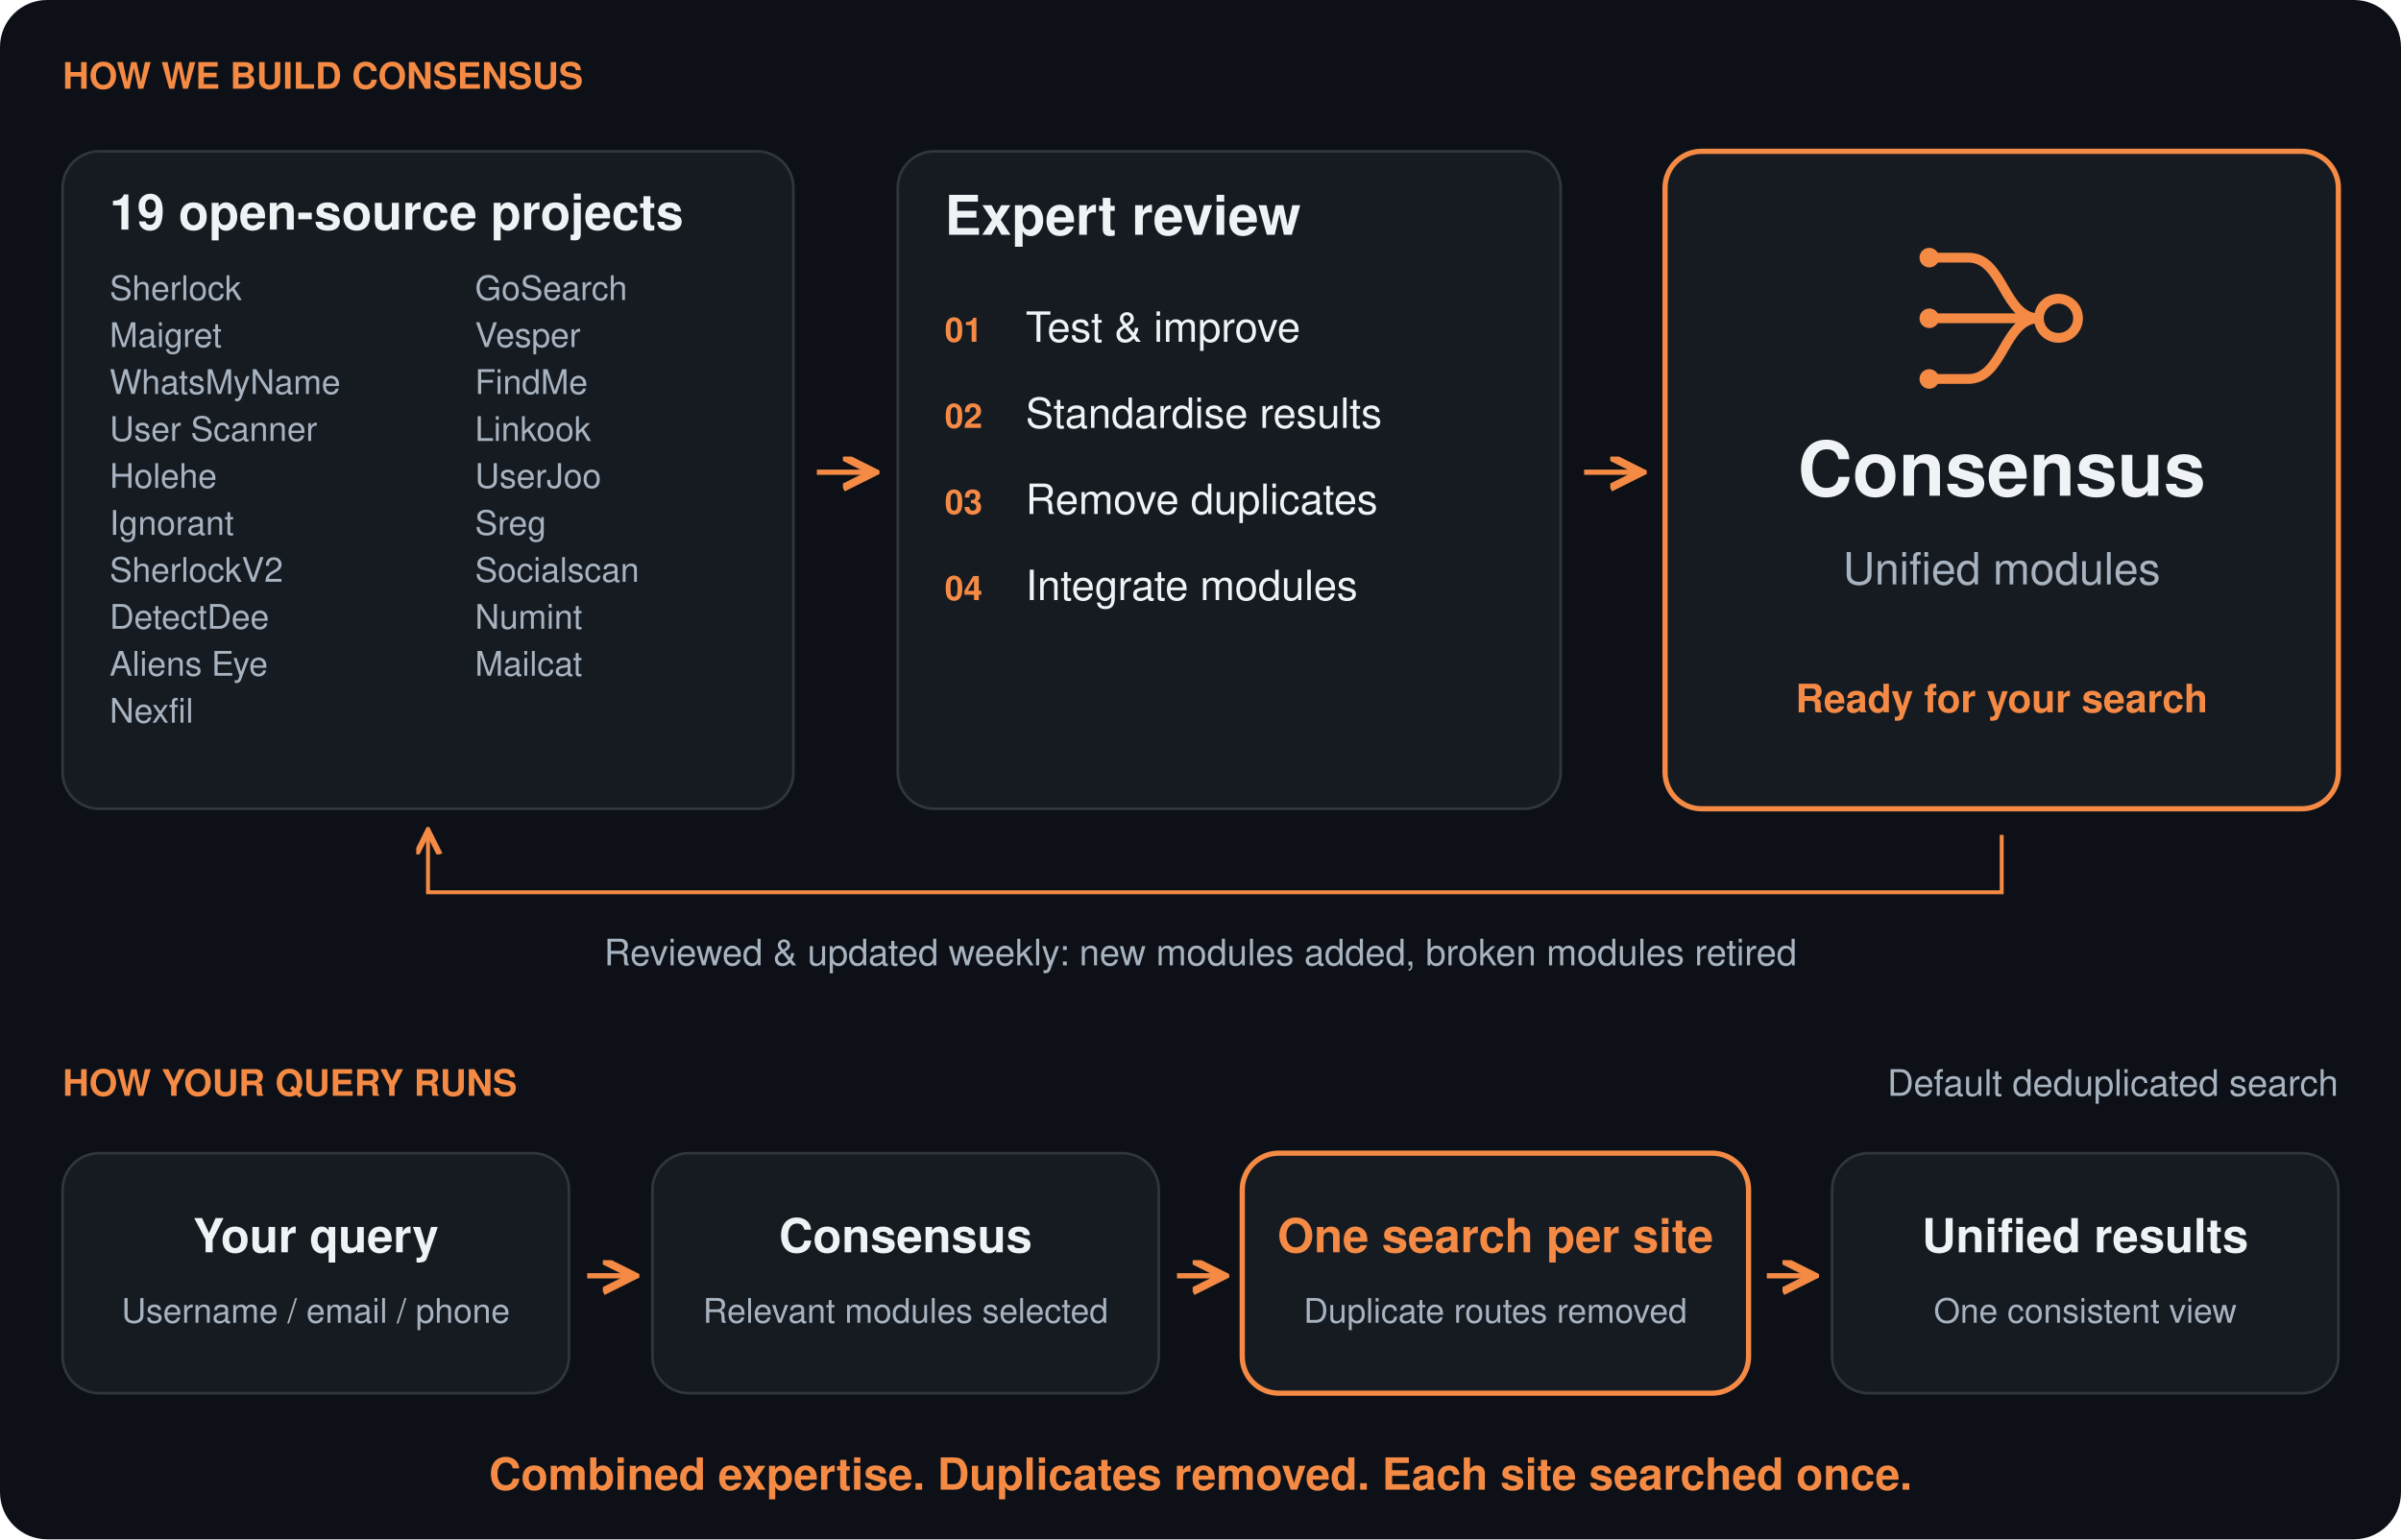
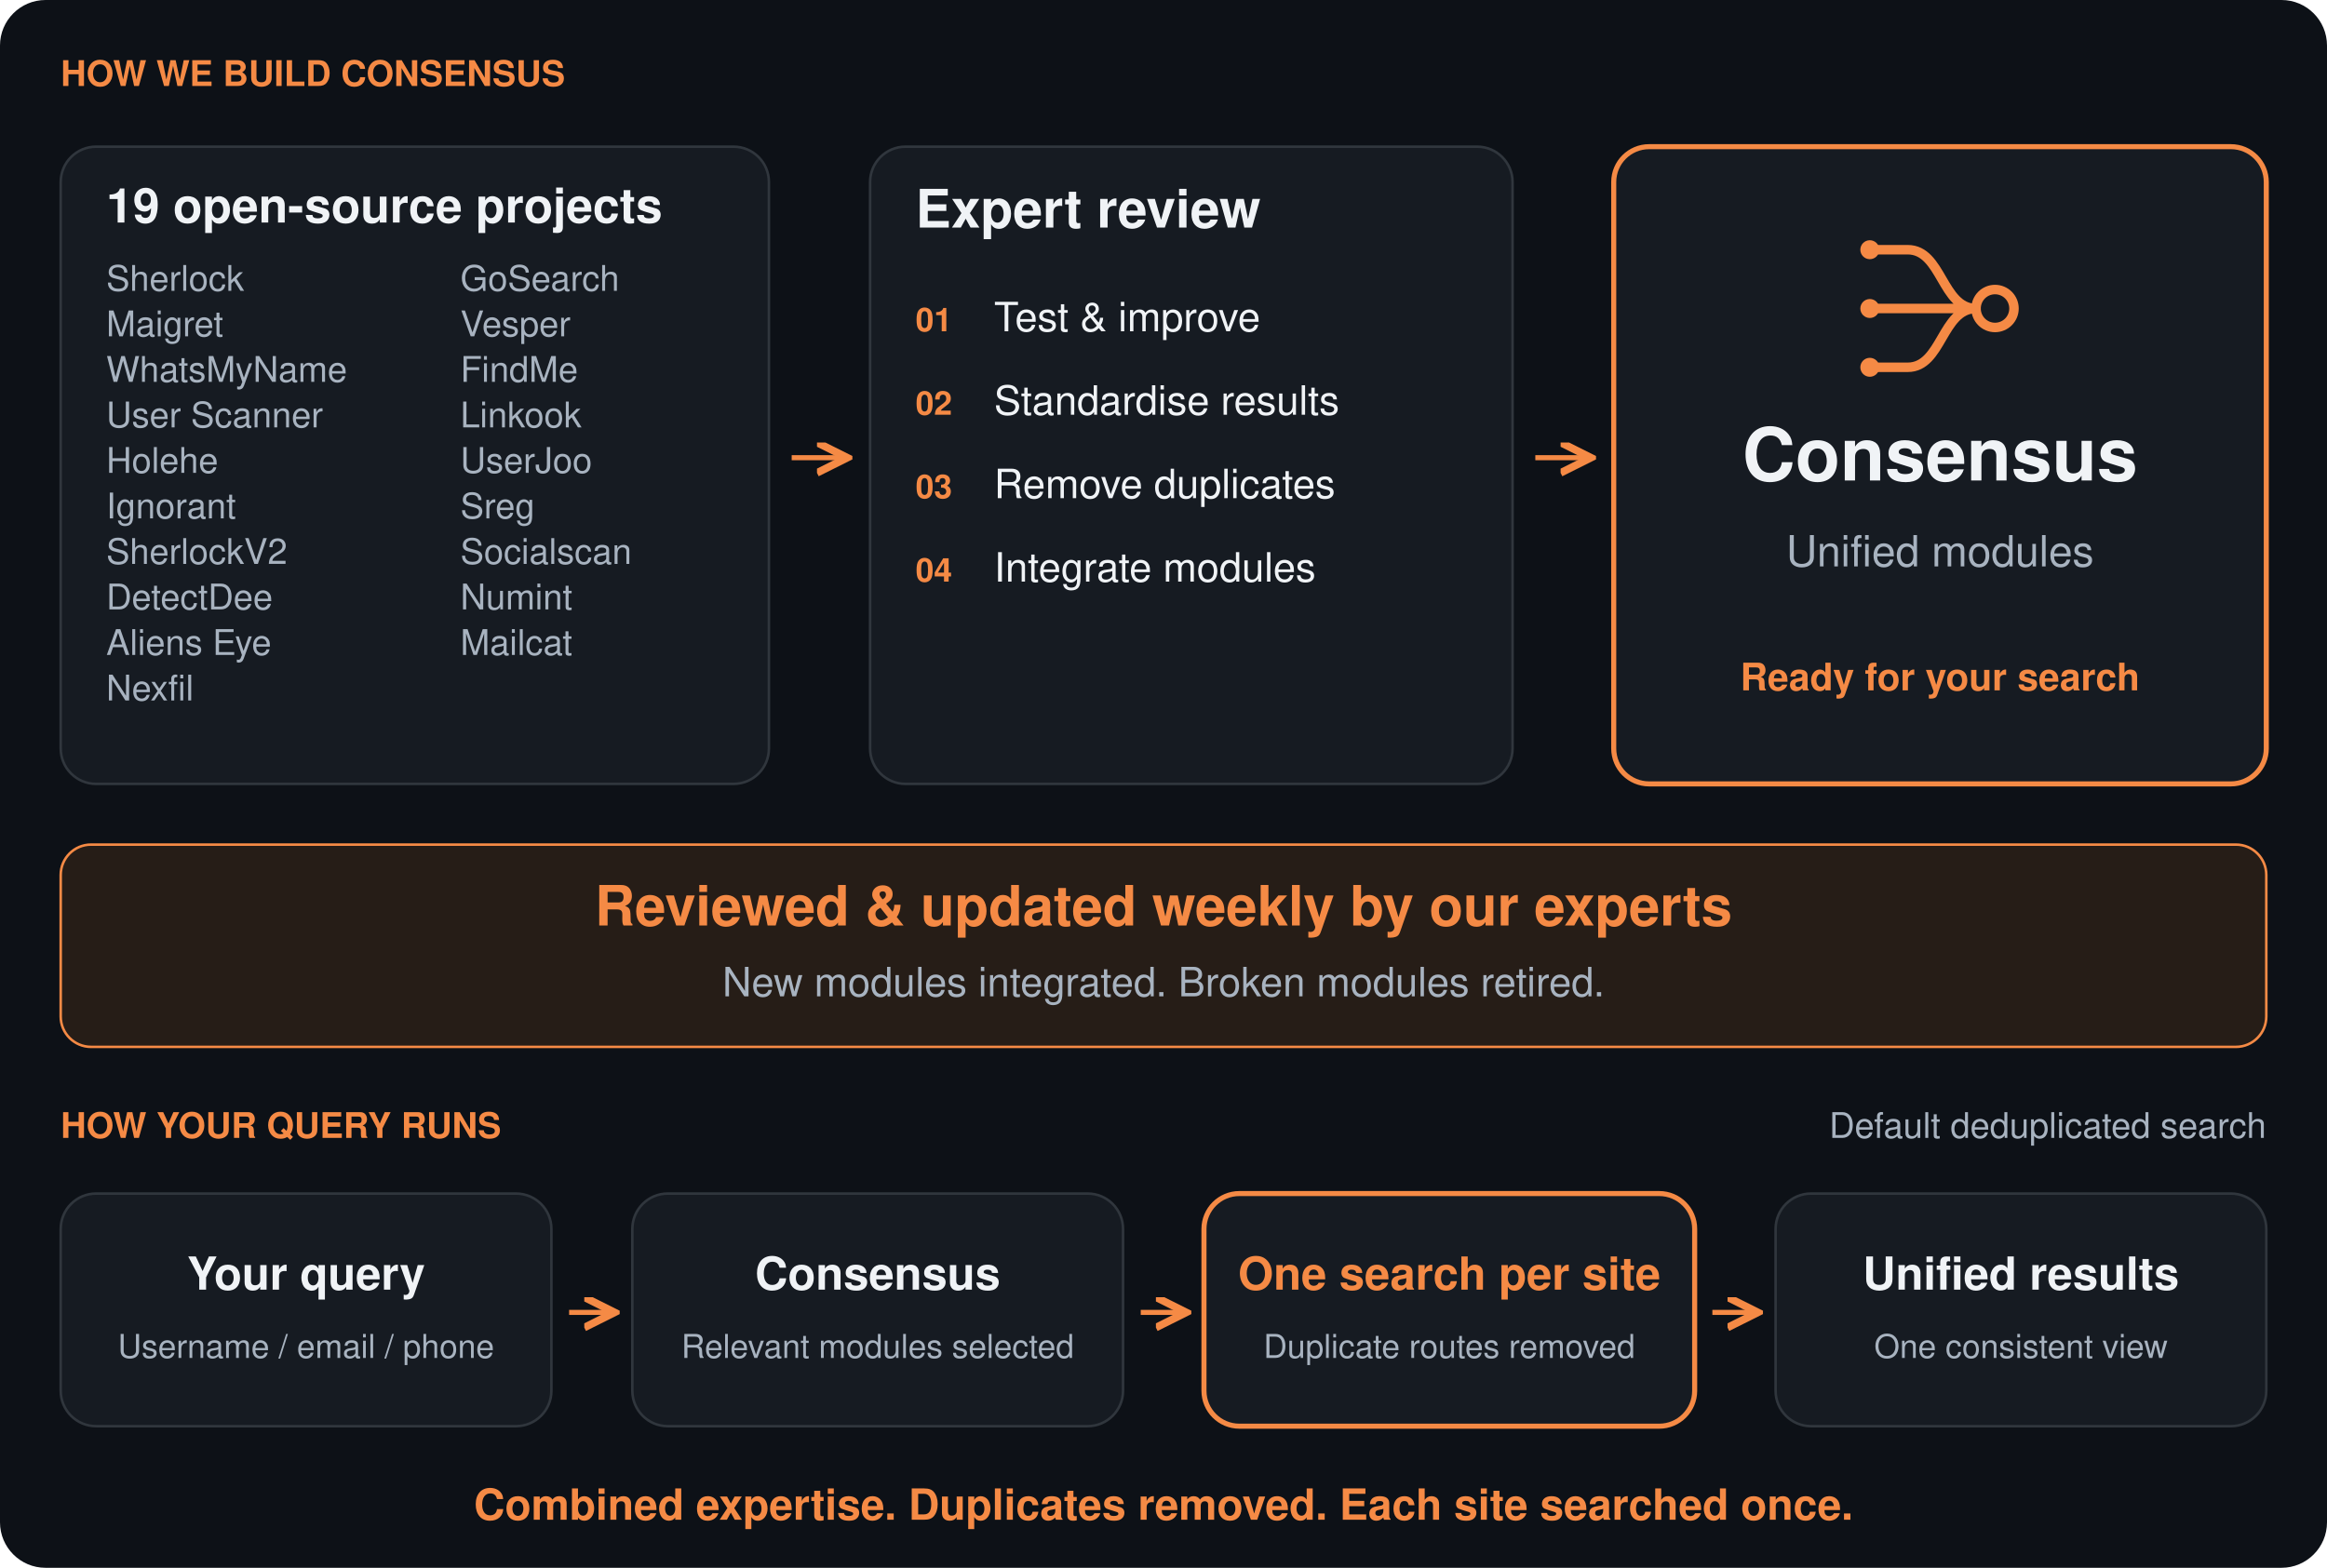
- <svg xmlns="http://www.w3.org/2000/svg" width="920" height="590" viewBox="0 0 920 590" role="img" aria-labelledby="title desc">
-   <rect width="920" height="590" rx="18" fill="#0d1117" />
+ <svg xmlns="http://www.w3.org/2000/svg" width="920" height="620" viewBox="0 0 920 620" role="img" aria-labelledby="title desc">
+   <rect width="920" height="620" rx="18" fill="#0d1117" />
  <defs>
    <marker id="arrow" markerWidth="7" markerHeight="7" refX="5" refY="3" orient="auto">
      <path d="M0 0L6 3L0 6" fill="none" stroke="#f58a45" stroke-width="1.5" />
    </marker>
  </defs>
  <g font-family="Segoe UI, Helvetica, Arial, sans-serif">
    <text x="24" y="34" font-size="14" fill="#f58a45" font-weight="700" text-anchor="start">HOW WE BUILD CONSENSUS</text>
    <rect x="24" y="58" width="280" height="252" rx="14" fill="#161b22" stroke="#30363d" stroke-width="1" />
    <text x="42" y="88" font-size="19" fill="#f0f3f6" font-weight="600" text-anchor="start">19 open-source projects</text>
-     <text x="42" y="115" font-size="13" fill="#a8b3c0" font-weight="400" text-anchor="start">Sherlock</text>
-     <text x="42" y="133" font-size="13" fill="#a8b3c0" font-weight="400" text-anchor="start">Maigret</text>
-     <text x="42" y="151" font-size="13" fill="#a8b3c0" font-weight="400" text-anchor="start">WhatsMyName</text>
-     <text x="42" y="169" font-size="13" fill="#a8b3c0" font-weight="400" text-anchor="start">User Scanner</text>
-     <text x="42" y="187" font-size="13" fill="#a8b3c0" font-weight="400" text-anchor="start">Holehe</text>
-     <text x="42" y="205" font-size="13" fill="#a8b3c0" font-weight="400" text-anchor="start">Ignorant</text>
-     <text x="42" y="223" font-size="13" fill="#a8b3c0" font-weight="400" text-anchor="start">SherlockV2</text>
-     <text x="42" y="241" font-size="13" fill="#a8b3c0" font-weight="400" text-anchor="start">DetectDee</text>
-     <text x="42" y="259" font-size="13" fill="#a8b3c0" font-weight="400" text-anchor="start">Aliens Eye</text>
-     <text x="42" y="277" font-size="13" fill="#a8b3c0" font-weight="400" text-anchor="start">Nexfil</text>
-     <text x="182" y="115" font-size="13" fill="#a8b3c0" font-weight="400" text-anchor="start">GoSearch</text>
-     <text x="182" y="133" font-size="13" fill="#a8b3c0" font-weight="400" text-anchor="start">Vesper</text>
-     <text x="182" y="151" font-size="13" fill="#a8b3c0" font-weight="400" text-anchor="start">FindMe</text>
-     <text x="182" y="169" font-size="13" fill="#a8b3c0" font-weight="400" text-anchor="start">Linkook</text>
-     <text x="182" y="187" font-size="13" fill="#a8b3c0" font-weight="400" text-anchor="start">UserJoo</text>
-     <text x="182" y="205" font-size="13" fill="#a8b3c0" font-weight="400" text-anchor="start">Sreg</text>
-     <text x="182" y="223" font-size="13" fill="#a8b3c0" font-weight="400" text-anchor="start">Socialscan</text>
-     <text x="182" y="241" font-size="13" fill="#a8b3c0" font-weight="400" text-anchor="start">Numint</text>
-     <text x="182" y="259" font-size="13" fill="#a8b3c0" font-weight="400" text-anchor="start">Mailcat</text>
+     <text x="42" y="115" font-size="14" fill="#a8b3c0" font-weight="400" text-anchor="start">Sherlock</text>
+     <text x="42" y="133" font-size="14" fill="#a8b3c0" font-weight="400" text-anchor="start">Maigret</text>
+     <text x="42" y="151" font-size="14" fill="#a8b3c0" font-weight="400" text-anchor="start">WhatsMyName</text>
+     <text x="42" y="169" font-size="14" fill="#a8b3c0" font-weight="400" text-anchor="start">User Scanner</text>
+     <text x="42" y="187" font-size="14" fill="#a8b3c0" font-weight="400" text-anchor="start">Holehe</text>
+     <text x="42" y="205" font-size="14" fill="#a8b3c0" font-weight="400" text-anchor="start">Ignorant</text>
+     <text x="42" y="223" font-size="14" fill="#a8b3c0" font-weight="400" text-anchor="start">SherlockV2</text>
+     <text x="42" y="241" font-size="14" fill="#a8b3c0" font-weight="400" text-anchor="start">DetectDee</text>
+     <text x="42" y="259" font-size="14" fill="#a8b3c0" font-weight="400" text-anchor="start">Aliens Eye</text>
+     <text x="42" y="277" font-size="14" fill="#a8b3c0" font-weight="400" text-anchor="start">Nexfil</text>
+     <text x="182" y="115" font-size="14" fill="#a8b3c0" font-weight="400" text-anchor="start">GoSearch</text>
+     <text x="182" y="133" font-size="14" fill="#a8b3c0" font-weight="400" text-anchor="start">Vesper</text>
+     <text x="182" y="151" font-size="14" fill="#a8b3c0" font-weight="400" text-anchor="start">FindMe</text>
+     <text x="182" y="169" font-size="14" fill="#a8b3c0" font-weight="400" text-anchor="start">Linkook</text>
+     <text x="182" y="187" font-size="14" fill="#a8b3c0" font-weight="400" text-anchor="start">UserJoo</text>
+     <text x="182" y="205" font-size="14" fill="#a8b3c0" font-weight="400" text-anchor="start">Sreg</text>
+     <text x="182" y="223" font-size="14" fill="#a8b3c0" font-weight="400" text-anchor="start">Socialscan</text>
+     <text x="182" y="241" font-size="14" fill="#a8b3c0" font-weight="400" text-anchor="start">Numint</text>
+     <text x="182" y="259" font-size="14" fill="#a8b3c0" font-weight="400" text-anchor="start">Mailcat</text>
    <rect x="344" y="58" width="254" height="252" rx="14" fill="#161b22" stroke="#30363d" stroke-width="1" />
    <text x="362" y="90" font-size="21" fill="#f0f3f6" font-weight="600" text-anchor="start">Expert review</text>
    <text x="362" y="131" font-size="13" fill="#f58a45" font-weight="700" text-anchor="start">01</text>
    <text x="393" y="131" font-size="16" fill="#f0f3f6" font-weight="400" text-anchor="start">Test &amp; improve</text>
    <text x="362" y="164" font-size="13" fill="#f58a45" font-weight="700" text-anchor="start">02</text>
    <text x="393" y="164" font-size="16" fill="#f0f3f6" font-weight="400" text-anchor="start">Standardise results</text>
    <text x="362" y="197" font-size="13" fill="#f58a45" font-weight="700" text-anchor="start">03</text>
    <text x="393" y="197" font-size="16" fill="#f0f3f6" font-weight="400" text-anchor="start">Remove duplicates</text>
    <text x="362" y="230" font-size="13" fill="#f58a45" font-weight="700" text-anchor="start">04</text>
    <text x="393" y="230" font-size="16" fill="#f0f3f6" font-weight="400" text-anchor="start">Integrate modules</text>
    <rect x="638" y="58" width="258" height="252" rx="14" fill="#161b22" stroke="#f58a45" stroke-width="2" />
    <g transform="translate(725 80) scale(0.75)">
      <g fill="none" stroke="#f58a45" stroke-width="5" stroke-linecap="round" stroke-linejoin="round">
        <path d="M22 25h17c18 0 18 31 36 31M22 56h53M22 87h17c18 0 18-31 36-31" />
        <circle cx="85" cy="56" r="10" />
      </g>
      <g fill="#f58a45">
        <circle cx="19" cy="25" r="5" />
        <circle cx="19" cy="56" r="5" />
        <circle cx="19" cy="87" r="5" />
      </g>
    </g>
    <text x="767.0" y="190" font-size="29" fill="#f0f3f6" font-weight="600" text-anchor="middle">Consensus</text>
    <text x="767.0" y="224" font-size="17" fill="#a8b3c0" font-weight="400" text-anchor="middle">Unified modules</text>
    <text x="767.0" y="273" font-size="15" fill="#f58a45" font-weight="600" text-anchor="middle">Ready for your search</text>
    <path d="M313 181L333 181" fill="none" stroke="#f58a45" stroke-width="2" marker-end="url(#arrow)" />
    <path d="M607 181L627 181" fill="none" stroke="#f58a45" stroke-width="2" marker-end="url(#arrow)" />
-     <path d="M767 320v22H164v-22" fill="none" stroke="#f58a45" stroke-width="1.5" marker-end="url(#arrow)" />
-     <text x="460" y="370" font-size="14" fill="#a8b3c0" font-weight="400" text-anchor="middle">Reviewed &amp; updated weekly: new modules added, broken modules retired</text>
-     <text x="24" y="420" font-size="14" fill="#f58a45" font-weight="700" text-anchor="start">HOW YOUR QUERY RUNS</text>
-     <text x="896" y="420" font-size="14" fill="#a8b3c0" font-weight="400" text-anchor="end">Default deduplicated search</text>
-     <rect x="24" y="442" width="194" height="92" rx="14" fill="#161b22" stroke="#30363d" stroke-width="1" />
-     <text x="121" y="480" font-size="18" fill="#f0f3f6" font-weight="600" text-anchor="middle">Your query</text>
-     <text x="121" y="507" font-size="13" fill="#a8b3c0" font-weight="400" text-anchor="middle">Username / email / phone</text>
-     <path d="M225 489L241 489" fill="none" stroke="#f58a45" stroke-width="2" marker-end="url(#arrow)" />
-     <rect x="250" y="442" width="194" height="92" rx="14" fill="#161b22" stroke="#30363d" stroke-width="1" />
-     <text x="347" y="480" font-size="18" fill="#f0f3f6" font-weight="600" text-anchor="middle">Consensus</text>
-     <text x="347" y="507" font-size="13" fill="#a8b3c0" font-weight="400" text-anchor="middle">Relevant modules selected</text>
-     <path d="M451 489L467 489" fill="none" stroke="#f58a45" stroke-width="2" marker-end="url(#arrow)" />
-     <rect x="476" y="442" width="194" height="92" rx="14" fill="#161b22" stroke="#f58a45" stroke-width="2" />
-     <text x="573" y="480" font-size="18" fill="#f58a45" font-weight="600" text-anchor="middle">One search per site</text>
-     <text x="573" y="507" font-size="13" fill="#a8b3c0" font-weight="400" text-anchor="middle">Duplicate routes removed</text>
-     <path d="M677 489L693 489" fill="none" stroke="#f58a45" stroke-width="2" marker-end="url(#arrow)" />
-     <rect x="702" y="442" width="194" height="92" rx="14" fill="#161b22" stroke="#30363d" stroke-width="1" />
-     <text x="799" y="480" font-size="18" fill="#f0f3f6" font-weight="600" text-anchor="middle">Unified results</text>
-     <text x="799" y="507" font-size="13" fill="#a8b3c0" font-weight="400" text-anchor="middle">One consistent view</text>
-     <text x="460" y="571" font-size="17" fill="#f58a45" font-weight="600" text-anchor="middle">Combined expertise. Duplicates removed. Each site searched once.</text>
+     <rect x="24" y="334" width="872" height="80" rx="12" fill="#261d17" stroke="#f58a45" />
+     <text x="460" y="366" font-size="22" fill="#f58a45" font-weight="700" text-anchor="middle">Reviewed &amp; updated weekly by our experts</text>
+     <text x="460" y="394" font-size="16" fill="#a8b3c0" font-weight="400" text-anchor="middle">New modules integrated. Broken modules retired.</text>
+     <text x="24" y="450" font-size="14" fill="#f58a45" font-weight="700" text-anchor="start">HOW YOUR QUERY RUNS</text>
+     <text x="896" y="450" font-size="14" fill="#a8b3c0" font-weight="400" text-anchor="end">Default deduplicated search</text>
+     <rect x="24" y="472" width="194" height="92" rx="14" fill="#161b22" stroke="#30363d" stroke-width="1" />
+     <text x="121" y="510" font-size="18" fill="#f0f3f6" font-weight="600" text-anchor="middle">Your query</text>
+     <text x="121" y="537" font-size="13" fill="#a8b3c0" font-weight="400" text-anchor="middle">Username / email / phone</text>
+     <path d="M225 519L241 519" fill="none" stroke="#f58a45" stroke-width="2" marker-end="url(#arrow)" />
+     <rect x="250" y="472" width="194" height="92" rx="14" fill="#161b22" stroke="#30363d" stroke-width="1" />
+     <text x="347" y="510" font-size="18" fill="#f0f3f6" font-weight="600" text-anchor="middle">Consensus</text>
+     <text x="347" y="537" font-size="13" fill="#a8b3c0" font-weight="400" text-anchor="middle">Relevant modules selected</text>
+     <path d="M451 519L467 519" fill="none" stroke="#f58a45" stroke-width="2" marker-end="url(#arrow)" />
+     <rect x="476" y="472" width="194" height="92" rx="14" fill="#161b22" stroke="#f58a45" stroke-width="2" />
+     <text x="573" y="510" font-size="18" fill="#f58a45" font-weight="600" text-anchor="middle">One search per site</text>
+     <text x="573" y="537" font-size="13" fill="#a8b3c0" font-weight="400" text-anchor="middle">Duplicate routes removed</text>
+     <path d="M677 519L693 519" fill="none" stroke="#f58a45" stroke-width="2" marker-end="url(#arrow)" />
+     <rect x="702" y="472" width="194" height="92" rx="14" fill="#161b22" stroke="#30363d" stroke-width="1" />
+     <text x="799" y="510" font-size="18" fill="#f0f3f6" font-weight="600" text-anchor="middle">Unified results</text>
+     <text x="799" y="537" font-size="13" fill="#a8b3c0" font-weight="400" text-anchor="middle">One consistent view</text>
+     <text x="460" y="601" font-size="17" fill="#f58a45" font-weight="600" text-anchor="middle">Combined expertise. Duplicates removed. Each site searched once.</text>
  </g>
</svg>
